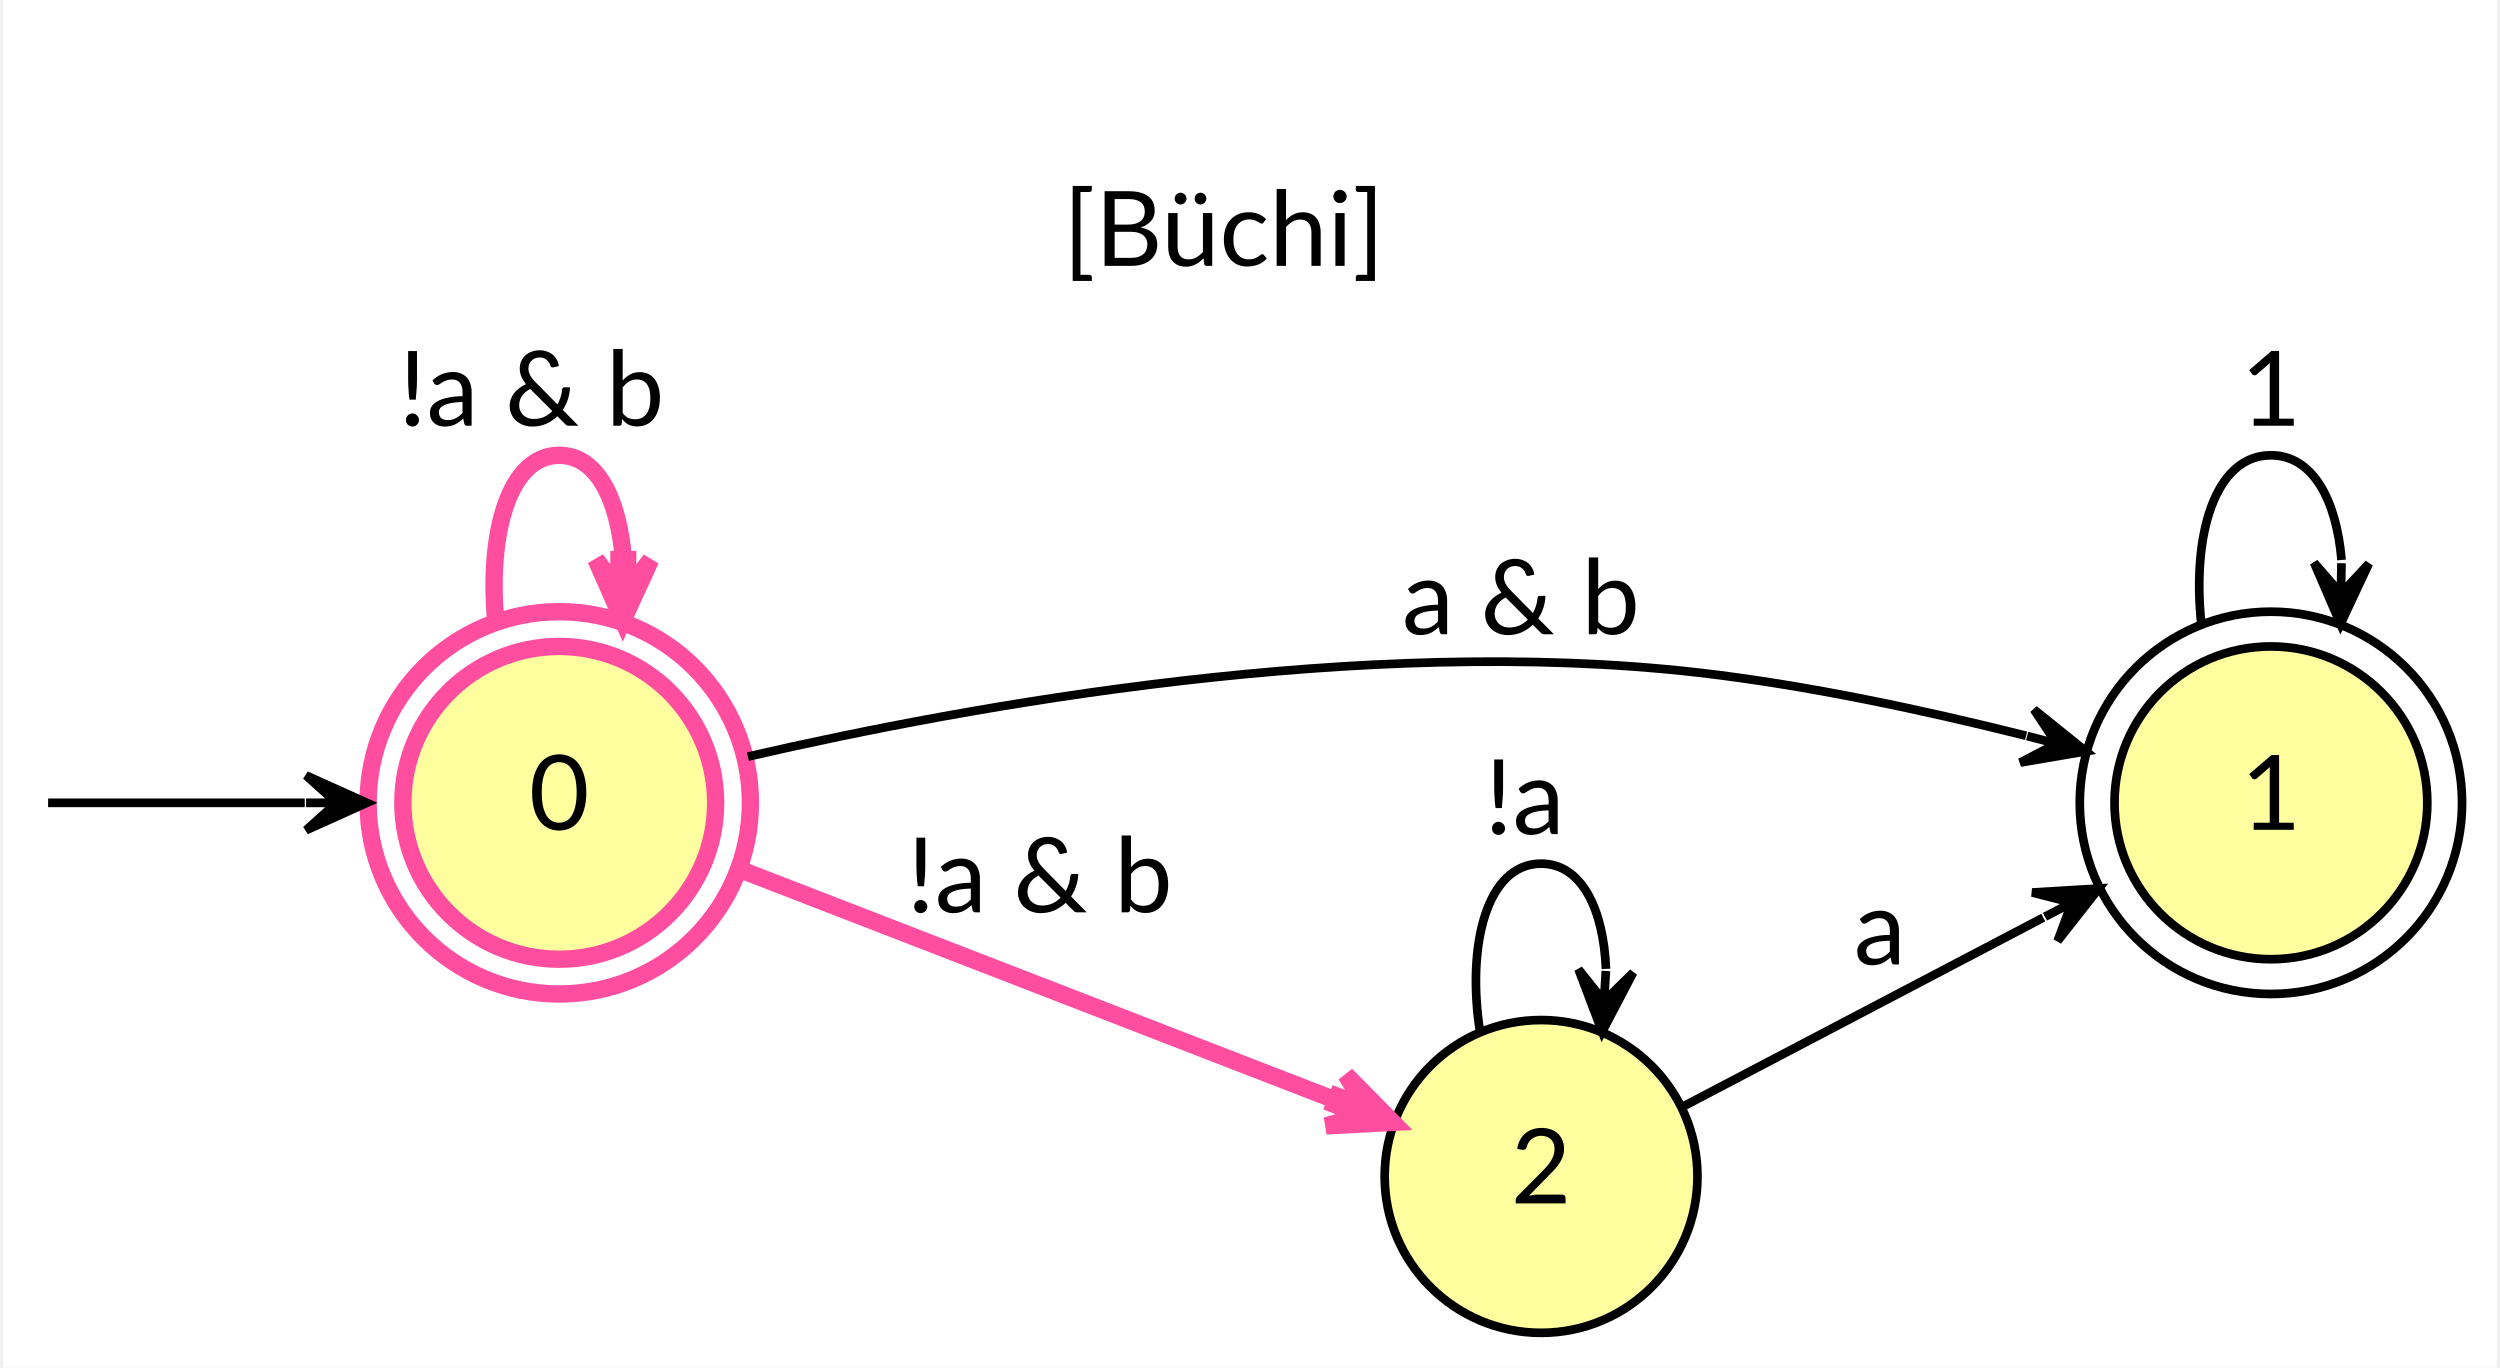
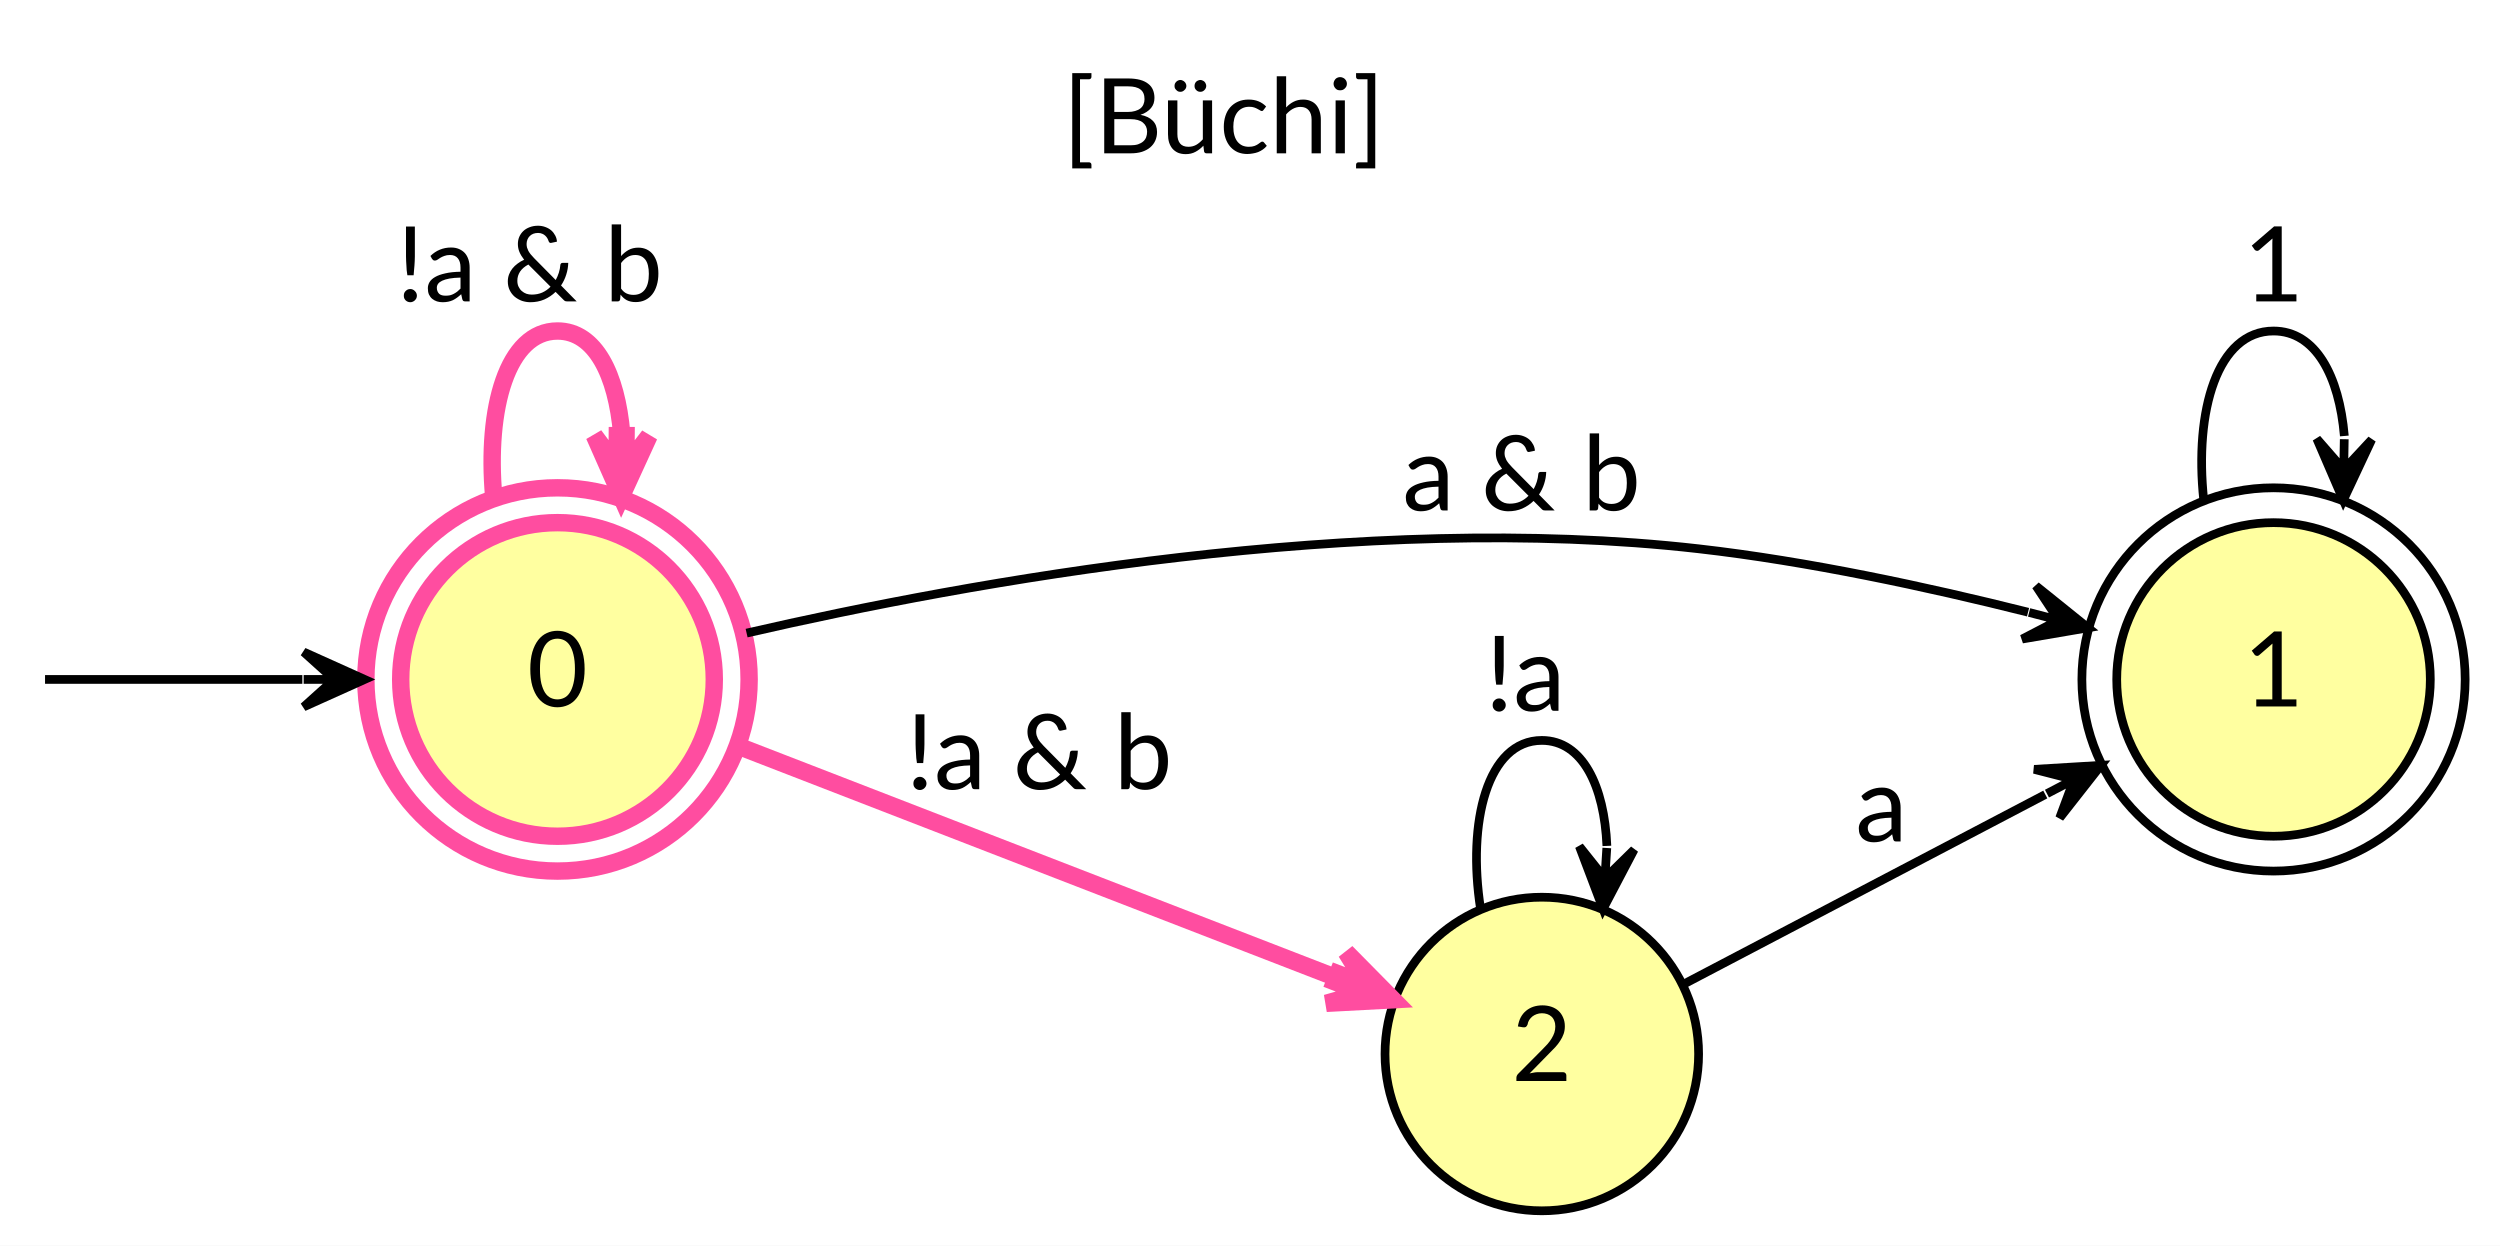
- <svg xmlns="http://www.w3.org/2000/svg" width="287pt" height="157pt" viewBox="0 0 287 157.4">
-   <g class="graph" transform="translate(4 153.4)">
-     <path fill="#fff" stroke="transparent" d="M-4 4v-157.4h287V4H-4z" />
-     <text x="118" y="-122.8" font-family="Lato" font-size="12">[Büchi]</text>
+ <svg xmlns="http://www.w3.org/2000/svg" width="287pt" height="143pt" viewBox="0 0 287 143">
+   <g class="graph" transform="translate(4 139)">
+     <path fill="#fff" stroke="transparent" d="M-4 4v-143h287V4H-4z" />
+     <text x="118" y="-121.4" font-family="Lato" font-size="12">[Büchi]</text>
    <g class="node">
      <circle fill="#ffffa0" stroke="#ff4da0" stroke-width="2" cx="60" cy="-61" r="18" />
      <circle fill="none" stroke="#ff4da0" stroke-width="2" cx="60" cy="-61" r="22" />
      <text text-anchor="middle" x="60" y="-57.9" font-family="Lato" font-size="12">0</text>
    </g>
    <g class="edge">
      <path fill="none" stroke="#000" d="M1.17-61h29.54" />
      <path stroke="#000" d="M37.86-61l-7-3.15 3.5 3.15h-3.5 3.5l-3.5 3.15 7-3.15h0z" />
    </g>
    <g class="edge">
      <path fill="none" stroke="#ff4da0" stroke-width="2" d="M52.68-81.99C51.78-92.09 54.22-101 60-101c4.34 0 6.79 5.01 7.37 11.78" />
      <path fill="#ff4da0" stroke="#ff4da0" stroke-width="2" d="M67.32-81.99l3.2-6.98-2.68 3.48.03-3.5h-1l-.03 3.5-2.62-3.52 3.1 7.02h0z" />
      <text x="41.5" y="-104.4" font-family="Lato" font-size="12">!a &amp; b</text>
    </g>
    <g class="node">
      <circle fill="#ffffa0" stroke="#000" cx="257" cy="-61" r="18" />
      <circle fill="none" stroke="#000" cx="257" cy="-61" r="22" />
      <text text-anchor="middle" x="257" y="-57.9" font-family="Lato" font-size="12">1</text>
    </g>
    <g class="edge">
      <path fill="none" stroke="#000" d="M81.71-66.32C107.36-72.23 152.4-80.4 191-76c12.58 1.43 26.27 4.38 37.82 7.28" />
      <path stroke="#000" d="M235.71-66.93l-5.98-4.81 2.6 3.93-3.39-.88h0l3.39.88-4.18 2.17 7.56-1.29h0z" />
      <text x="157" y="-80.4" font-family="Lato" font-size="12">a &amp; b</text>
    </g>
    <g class="node">
      <circle fill="#ffffa0" stroke="#000" cx="173" cy="-18" r="18" />
      <text text-anchor="middle" x="173" y="-14.9" font-family="Lato" font-size="12">2</text>
    </g>
    <g class="edge">
      <path fill="none" stroke="#ff4da0" stroke-width="2" d="M80.84-53.31c19.19 7.43 48.24 18.68 68.37 26.48" />
      <path fill="#ff4da0" stroke="#ff4da0" stroke-width="2" d="M155.93-24.23l-5.39-5.46 2.3 3.73-3.26-1.26-.18.46-.18.47 3.26 1.27-4.22 1.2 7.67-.41h0z" />
      <text x="100" y="-48.4" font-family="Lato" font-size="12">!a &amp; b</text>
    </g>
    <g class="edge">
      <path fill="none" stroke="#000" d="M248.99-81.58C247.89-91.84 250.55-101 257-101c4.83 0 7.54 5.15 8.13 12.05" />
      <path stroke="#000" d="M265.01-81.58l3.26-6.95-3.21 3.45.06-3.5h0l-.06 3.5-3.09-3.55 3.04 7.05h0z" />
      <text text-anchor="middle" x="257" y="-104.4" font-family="Lato" font-size="12">1</text>
    </g>
    <g class="edge">
      <path fill="none" stroke="#000" d="M189.42-26.09c11.65-6.1 27.87-14.61 41.38-21.7" />
      <path stroke="#000" d="M237.19-51.14l-7.66.46 4.56 1.17-3.1 1.62h0l3.1-1.62-1.64 4.41 4.74-6.04h0z" />
      <text x="209" y="-42.4" font-family="Lato" font-size="12">a</text>
    </g>
    <g class="edge">
      <path fill="none" stroke="#000" d="M165.97-34.66C164.41-44.62 166.75-54 173-54c4.69 0 7.18 5.27 7.47 12.11" />
      <path stroke="#000" d="M180.03-34.66l3.57-6.8-3.36 3.3.22-3.49h0l-.22 3.49-2.93-3.68 2.72 7.18h0z" />
      <text x="166.5" y="-57.4" font-family="Lato" font-size="12">!a</text>
    </g>
  </g>
</svg>
